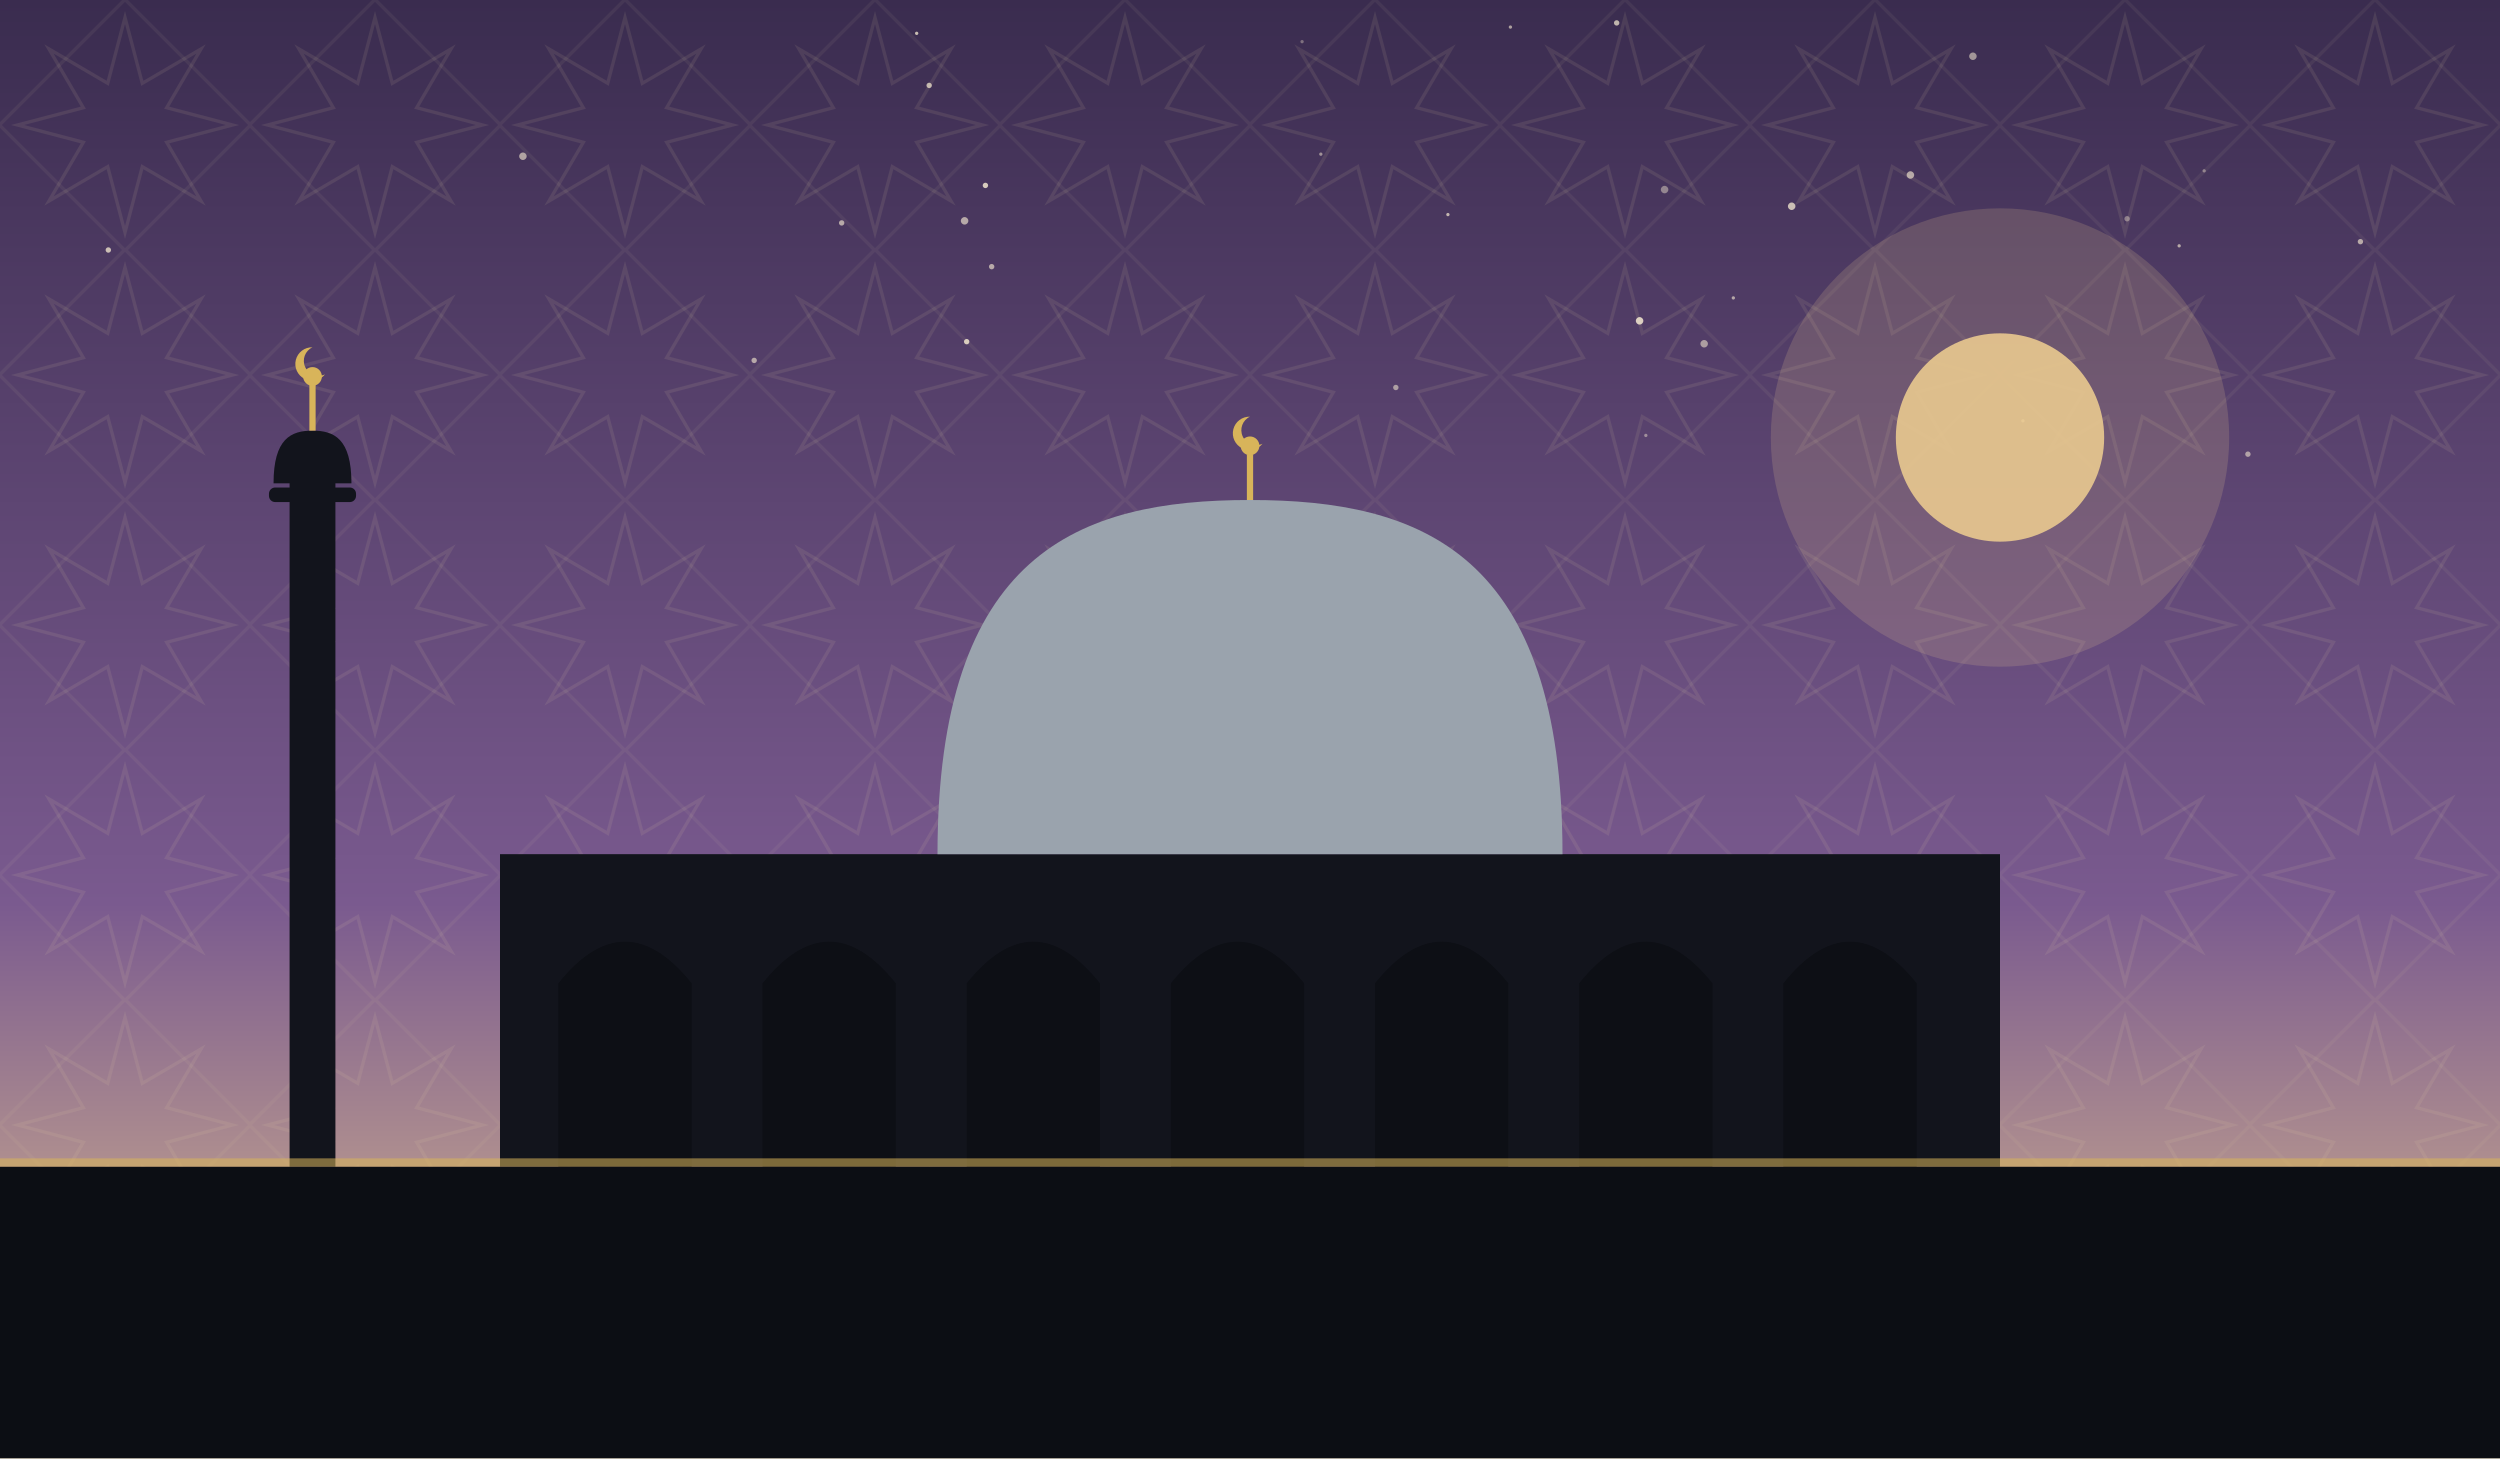
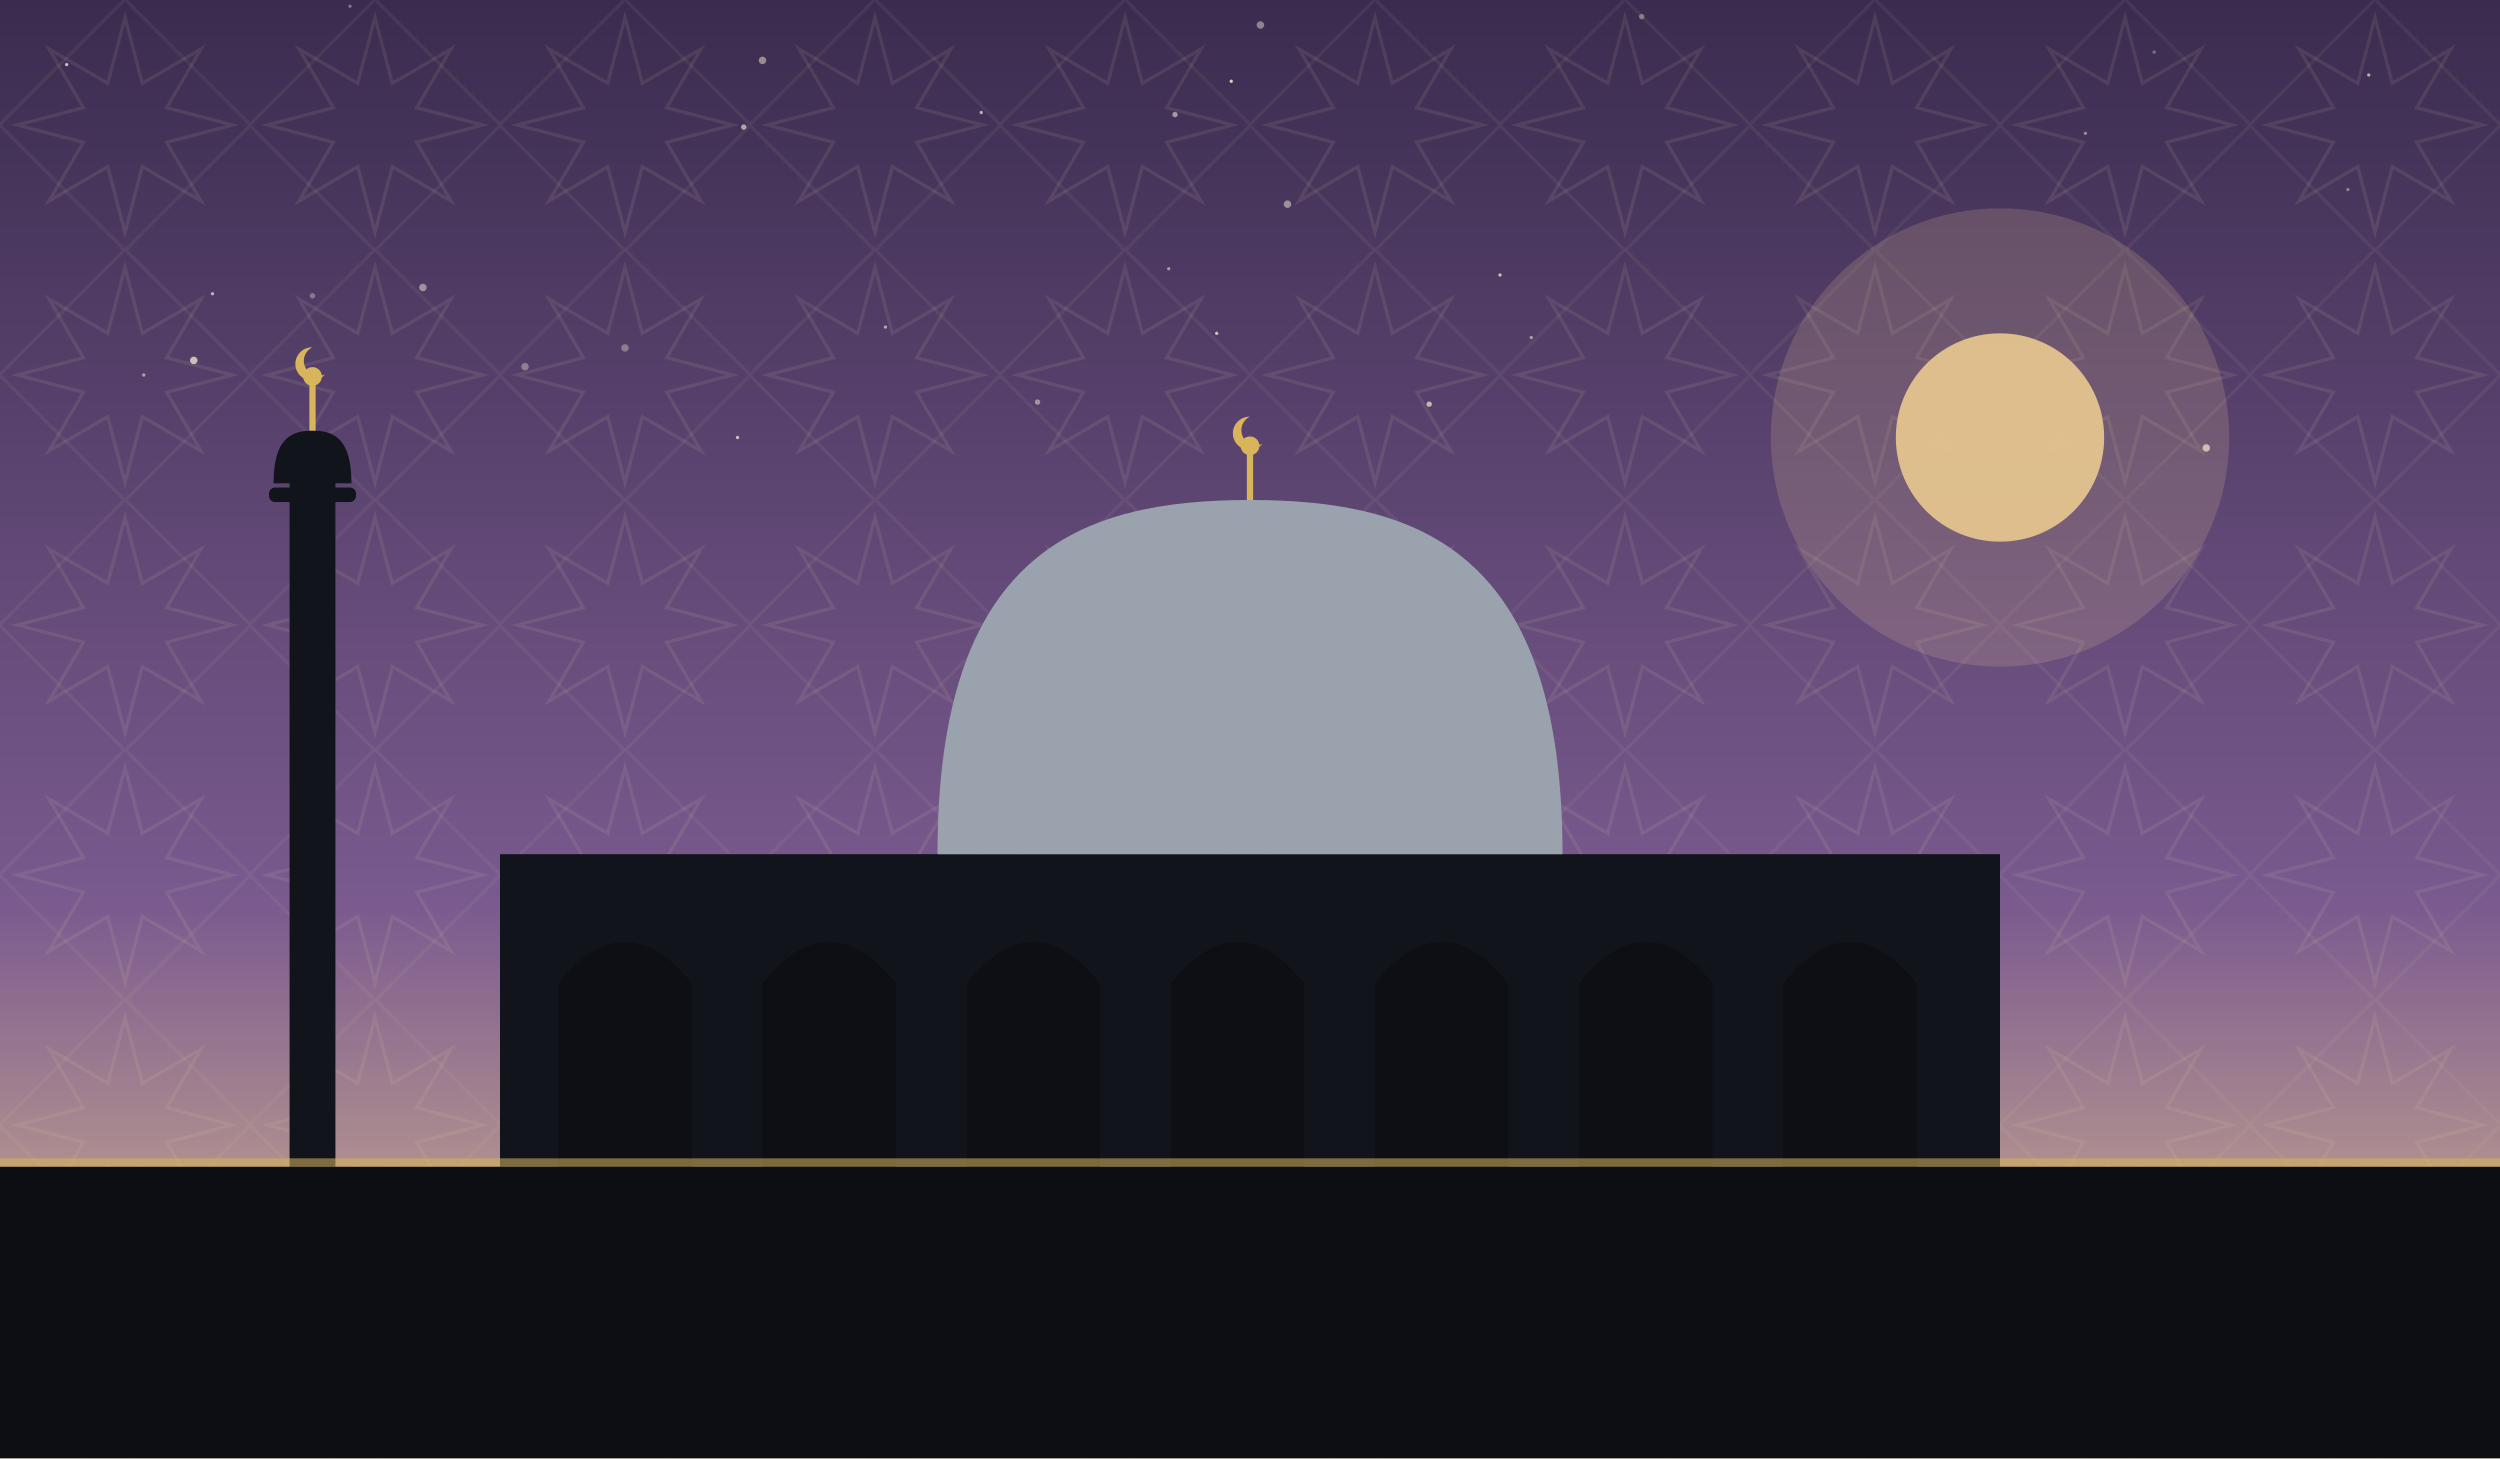
<svg xmlns="http://www.w3.org/2000/svg" viewBox="0 0 1200 700" role="img">
  <defs>
    <linearGradient id="sky" x1="0" y1="0" x2="0" y2="1">
      <stop offset="0" stop-color="#3a2c4f" />
      <stop offset="0.62" stop-color="#7a5a8f" />
      <stop offset="1" stop-color="#e9c98f" />
    </linearGradient>
    <pattern id="g1" width="120" height="120" patternUnits="userSpaceOnUse">
      <polygon points="111.6,60.0 80.0,68.3 96.5,96.5 68.3,80.0 60.0,111.6 51.7,80.0 23.5,96.5 40.0,68.3 8.4,60.0 40.0,51.7 23.5,23.5 51.7,40.0 60.0,8.4 68.3,40.0 96.5,23.5 80.0,51.7" fill="none" stroke="#e8d9a8" stroke-width="1.6" opacity="0.1" />
      <rect x="17.4" y="17.4" width="85.2" height="85.2" fill="none" stroke="#e8d9a8" stroke-width="1.6" opacity="0.07" transform="rotate(45 60.0 60.0)" />
    </pattern>
  </defs>
  <rect width="1200" height="700" fill="url(#sky)" />
  <rect width="1200" height="700" fill="url(#g1)" />
-   <circle cx="634" cy="74" r="0.8" fill="#f7ecd2" opacity="0.51" />
-   <circle cx="860" cy="99" r="1.8" fill="#f7ecd2" opacity="0.75" />
-   <circle cx="695" cy="103" r="0.8" fill="#f7ecd2" opacity="0.70" />
-   <circle cx="787" cy="154" r="1.8" fill="#f7ecd2" opacity="0.83" />
-   <circle cx="440" cy="16" r="0.8" fill="#f7ecd2" opacity="0.75" />
-   <circle cx="446" cy="41" r="1.3" fill="#f7ecd2" opacity="0.71" />
-   <circle cx="1021" cy="105" r="1.3" fill="#f7ecd2" opacity="0.40" />
-   <circle cx="1133" cy="116" r="1.3" fill="#f7ecd2" opacity="0.63" />
-   <circle cx="1046" cy="118" r="0.8" fill="#f7ecd2" opacity="0.63" />
-   <circle cx="832" cy="143" r="0.8" fill="#f7ecd2" opacity="0.61" />
-   <circle cx="947" cy="27" r="1.8" fill="#f7ecd2" opacity="0.54" />
-   <circle cx="1079" cy="218" r="1.3" fill="#f7ecd2" opacity="0.57" />
-   <circle cx="52" cy="120" r="1.3" fill="#f7ecd2" opacity="0.75" />
-   <circle cx="818" cy="165" r="1.8" fill="#f7ecd2" opacity="0.55" />
-   <circle cx="473" cy="89" r="1.3" fill="#f7ecd2" opacity="0.82" />
-   <circle cx="625" cy="20" r="0.8" fill="#f7ecd2" opacity="0.35" />
-   <circle cx="1058" cy="82" r="0.8" fill="#f7ecd2" opacity="0.41" />
-   <circle cx="404" cy="107" r="1.3" fill="#f7ecd2" opacity="0.63" />
-   <circle cx="799" cy="91" r="1.8" fill="#f7ecd2" opacity="0.44" />
-   <circle cx="971" cy="202" r="0.8" fill="#f7ecd2" opacity="0.77" />
-   <circle cx="464" cy="164" r="1.3" fill="#f7ecd2" opacity="0.81" />
-   <circle cx="790" cy="209" r="0.8" fill="#f7ecd2" opacity="0.45" />
-   <circle cx="725" cy="13" r="0.8" fill="#f7ecd2" opacity="0.60" />
-   <circle cx="917" cy="84" r="1.8" fill="#f7ecd2" opacity="0.63" />
-   <circle cx="670" cy="186" r="1.3" fill="#f7ecd2" opacity="0.55" />
-   <circle cx="776" cy="11" r="1.3" fill="#f7ecd2" opacity="0.71" />
-   <circle cx="251" cy="75" r="1.8" fill="#f7ecd2" opacity="0.60" />
-   <circle cx="463" cy="106" r="1.8" fill="#f7ecd2" opacity="0.63" />
-   <circle cx="476" cy="128" r="1.3" fill="#f7ecd2" opacity="0.63" />
-   <circle cx="362" cy="173" r="1.3" fill="#f7ecd2" opacity="0.61" />
+   <circle cx="788" cy="8" r="1.3" fill="#f7ecd2" opacity="0.39" />
+   <circle cx="102" cy="141" r="0.8" fill="#f7ecd2" opacity="0.67" />
+   <circle cx="561" cy="129" r="0.8" fill="#f7ecd2" opacity="0.54" />
+   <circle cx="605" cy="12" r="1.8" fill="#f7ecd2" opacity="0.45" />
+   <circle cx="354" cy="210" r="0.8" fill="#f7ecd2" opacity="0.75" />
+   <circle cx="168" cy="3" r="0.8" fill="#f7ecd2" opacity="0.39" />
+   <circle cx="1127" cy="91" r="0.8" fill="#f7ecd2" opacity="0.42" />
+   <circle cx="471" cy="54" r="0.8" fill="#f7ecd2" opacity="0.69" />
+   <circle cx="720" cy="132" r="0.8" fill="#f7ecd2" opacity="0.75" />
+   <circle cx="1034" cy="25" r="0.8" fill="#f7ecd2" opacity="0.35" />
+   <circle cx="93" cy="173" r="1.8" fill="#f7ecd2" opacity="0.74" />
+   <circle cx="1137" cy="36" r="0.8" fill="#f7ecd2" opacity="0.67" />
+   <circle cx="686" cy="194" r="1.3" fill="#f7ecd2" opacity="0.69" />
+   <circle cx="300" cy="167" r="1.8" fill="#f7ecd2" opacity="0.35" />
+   <circle cx="1059" cy="215" r="1.8" fill="#f7ecd2" opacity="0.70" />
+   <circle cx="203" cy="138" r="1.8" fill="#f7ecd2" opacity="0.49" />
+   <circle cx="252" cy="176" r="1.8" fill="#f7ecd2" opacity="0.37" />
+   <circle cx="366" cy="29" r="1.8" fill="#f7ecd2" opacity="0.49" />
+   <circle cx="425" cy="157" r="0.8" fill="#f7ecd2" opacity="0.60" />
+   <circle cx="69" cy="180" r="0.8" fill="#f7ecd2" opacity="0.55" />
+   <circle cx="618" cy="98" r="1.8" fill="#f7ecd2" opacity="0.49" />
+   <circle cx="32" cy="31" r="0.8" fill="#f7ecd2" opacity="0.77" />
+   <circle cx="591" cy="39" r="0.8" fill="#f7ecd2" opacity="0.84" />
+   <circle cx="735" cy="162" r="0.8" fill="#f7ecd2" opacity="0.55" />
+   <circle cx="584" cy="160" r="0.8" fill="#f7ecd2" opacity="0.75" />
+   <circle cx="498" cy="193" r="1.3" fill="#f7ecd2" opacity="0.49" />
+   <circle cx="357" cy="61" r="1.3" fill="#f7ecd2" opacity="0.62" />
+   <circle cx="1001" cy="64" r="0.8" fill="#f7ecd2" opacity="0.49" />
+   <circle cx="150" cy="142" r="1.3" fill="#f7ecd2" opacity="0.35" />
+   <circle cx="564" cy="55" r="1.3" fill="#f7ecd2" opacity="0.55" />
  <circle cx="960" cy="210" r="110" fill="#e9c98f" opacity="0.18" />
  <circle cx="960" cy="210" r="50" fill="#e9c98f" opacity="0.9" />
  <rect x="240" y="410" width="720" height="150" fill="#12141c" />
  <path d="M 268 560 L 268 472 Q 300 432 332 472 L 332 560 Z" fill="#0c0e14" opacity="0.9" />
  <path d="M 366 560 L 366 472 Q 398 432 430 472 L 430 560 Z" fill="#0c0e14" opacity="0.9" />
  <path d="M 464 560 L 464 472 Q 496 432 528 472 L 528 560 Z" fill="#0c0e14" opacity="0.9" />
  <path d="M 562 560 L 562 472 Q 594 432 626 472 L 626 560 Z" fill="#0c0e14" opacity="0.9" />
  <path d="M 660 560 L 660 472 Q 692 432 724 472 L 724 560 Z" fill="#0c0e14" opacity="0.9" />
  <path d="M 758 560 L 758 472 Q 790 432 822 472 L 822 560 Z" fill="#0c0e14" opacity="0.9" />
  <path d="M 856 560 L 856 472 Q 888 432 920 472 L 920 560 Z" fill="#0c0e14" opacity="0.9" />
  <path d="M 450 410 C 450 265.5, 517.5 240, 600 240 C 682.5 240, 750 265.5, 750 410 Z" fill="#9aa3ad" />
  <line x1="600" y1="240" x2="600" y2="218" stroke="#d8b45a" stroke-width="3" />
  <circle cx="600" cy="214" r="4.5" fill="#d8b45a" />
  <path d="M 600 200 a 8 8 0 1 0 6 13 a 6.4 6.4 0 1 1 -6 -13 Z" fill="#d8b45a" />
  <rect x="139.0" y="230" width="22" height="330" fill="#12141c" />
  <rect x="129.1" y="234" width="41.8" height="7" rx="3" fill="#12141c" />
  <path d="M 131.3 232 C 131.3 210.495, 139.715 206.7, 150 206.7 C 160.285 206.7, 168.7 210.495, 168.7 232 Z" fill="#12141c" />
  <line x1="150" y1="206.7" x2="150" y2="184.7" stroke="#d8b45a" stroke-width="3" />
  <circle cx="150" cy="180.7" r="4.5" fill="#d8b45a" />
  <path d="M 150 166.7 a 8 8 0 1 0 6 13 a 6.4 6.4 0 1 1 -6 -13 Z" fill="#d8b45a" />
  <rect x="0" y="560" width="1200" height="140" fill="#0c0e14" />
  <rect x="0" y="556" width="1200" height="4" fill="#d8b45a" opacity="0.55" />
</svg>
